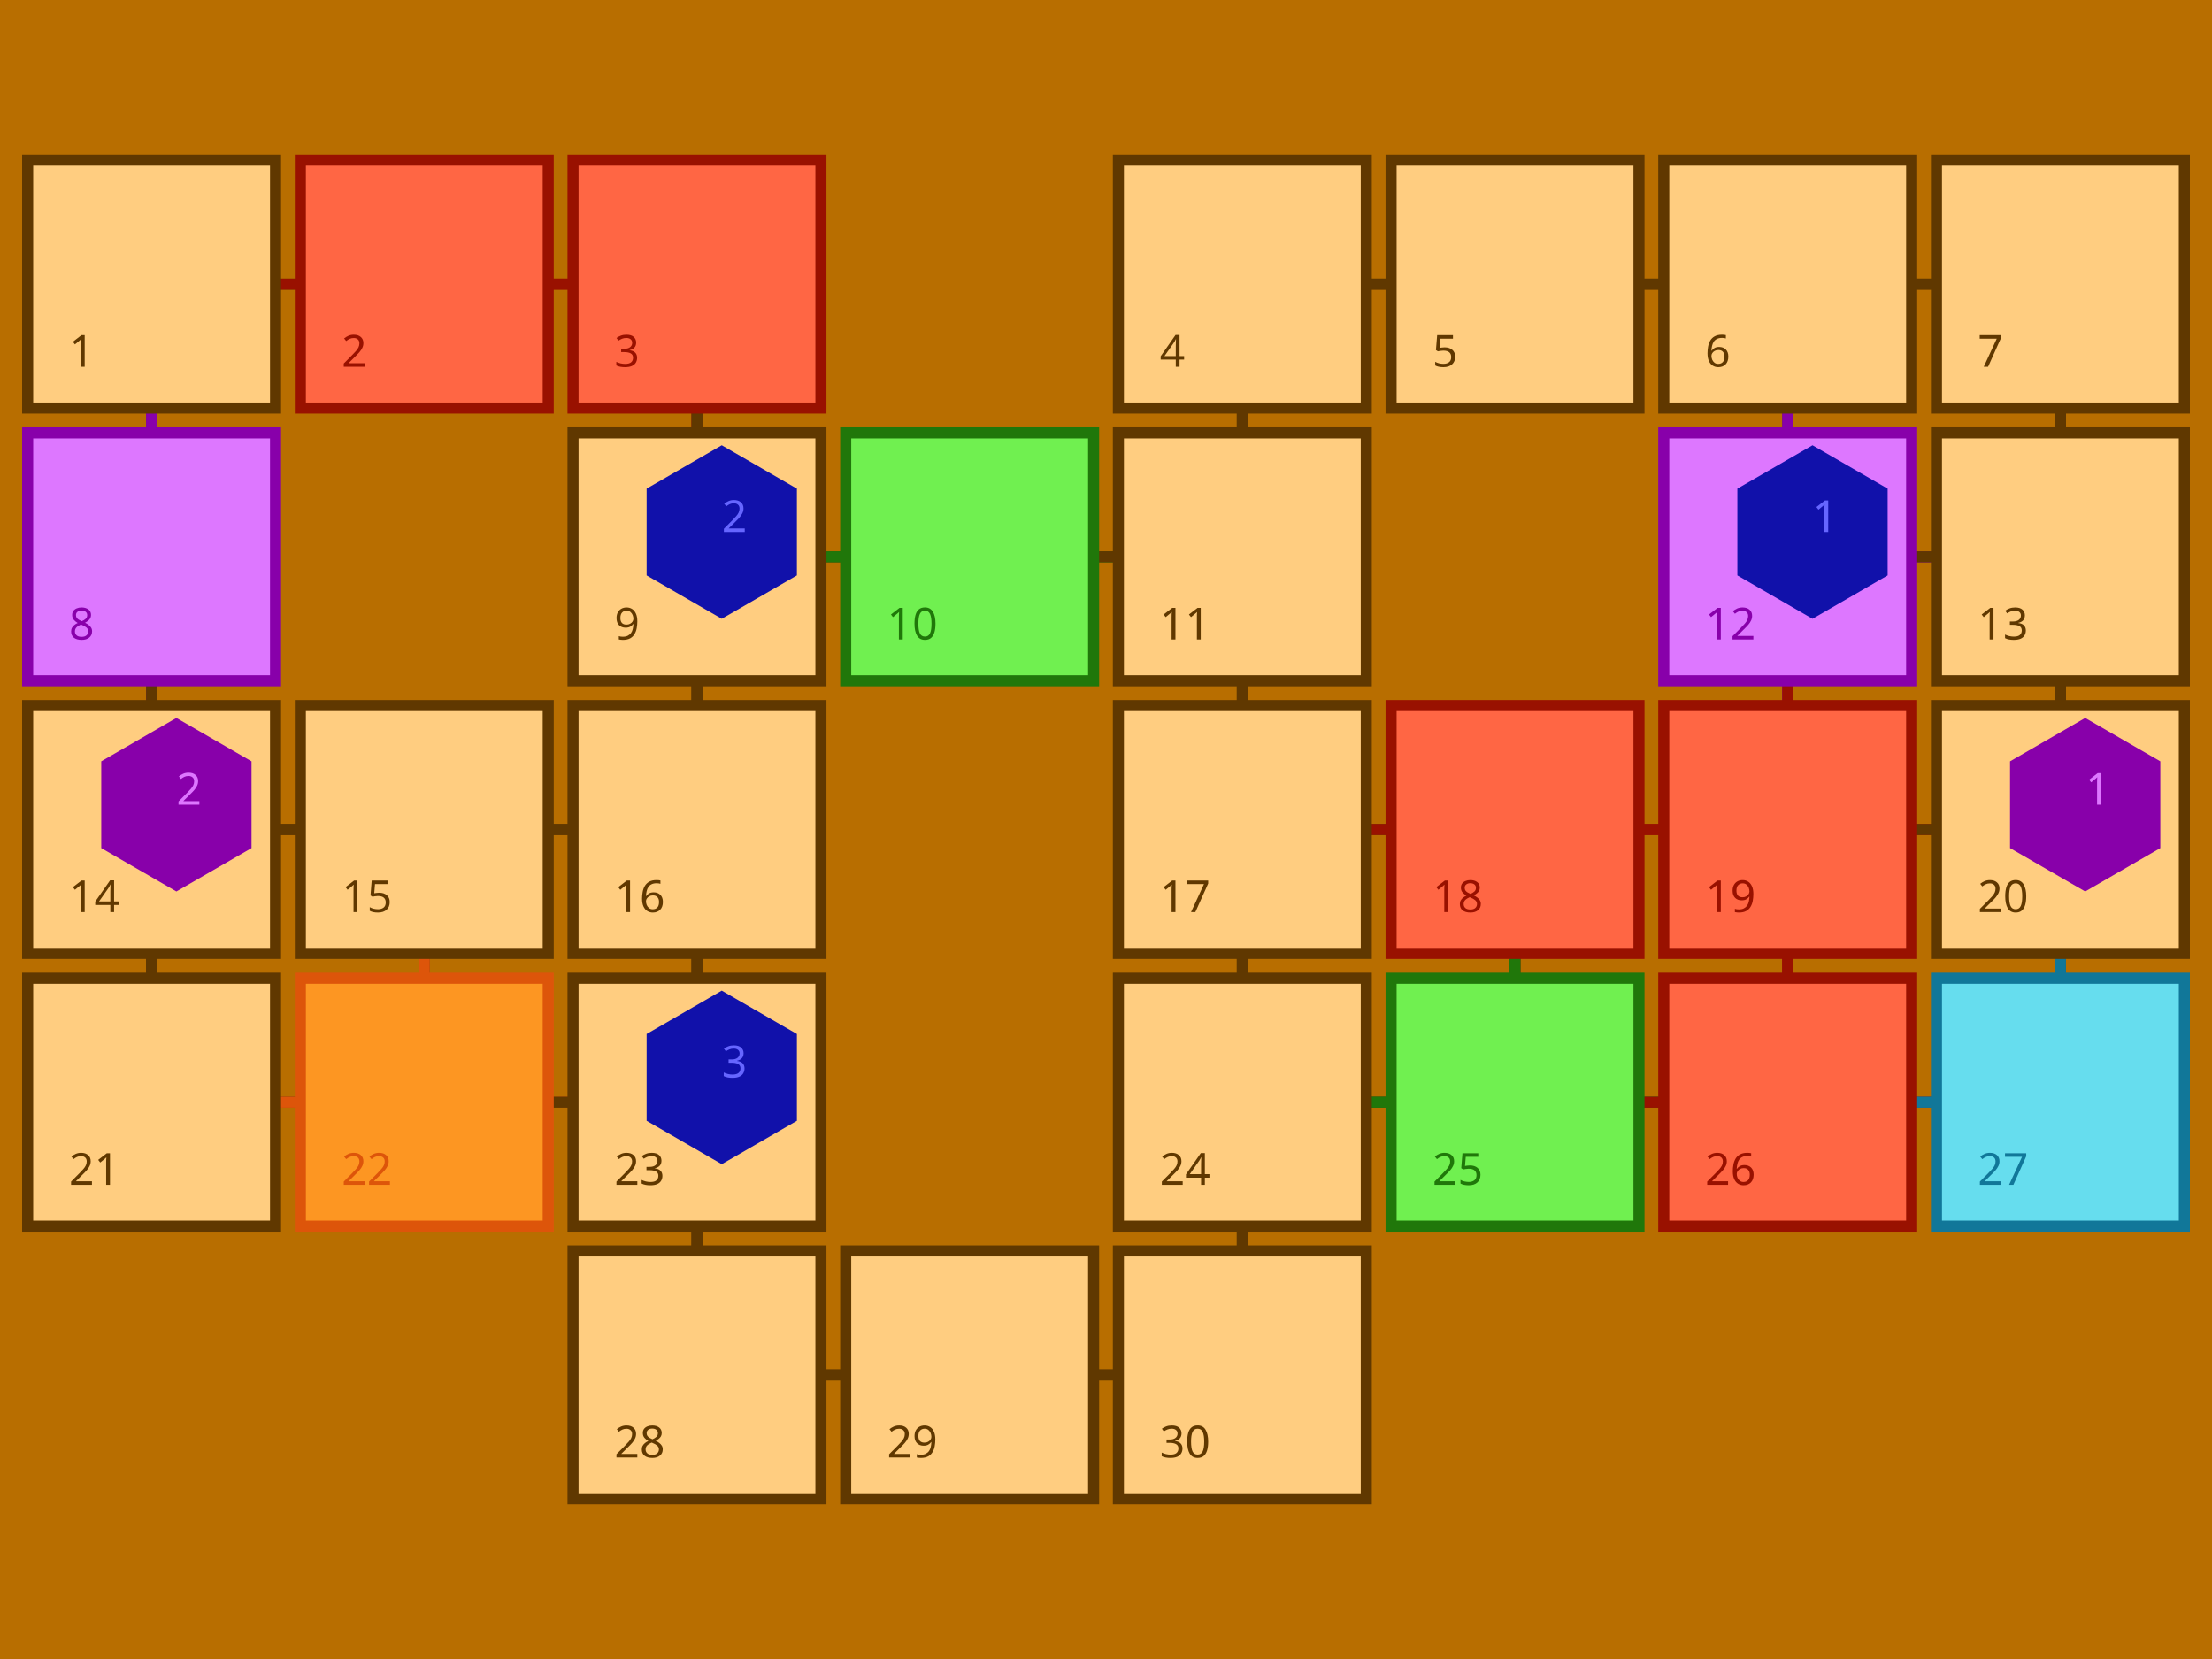
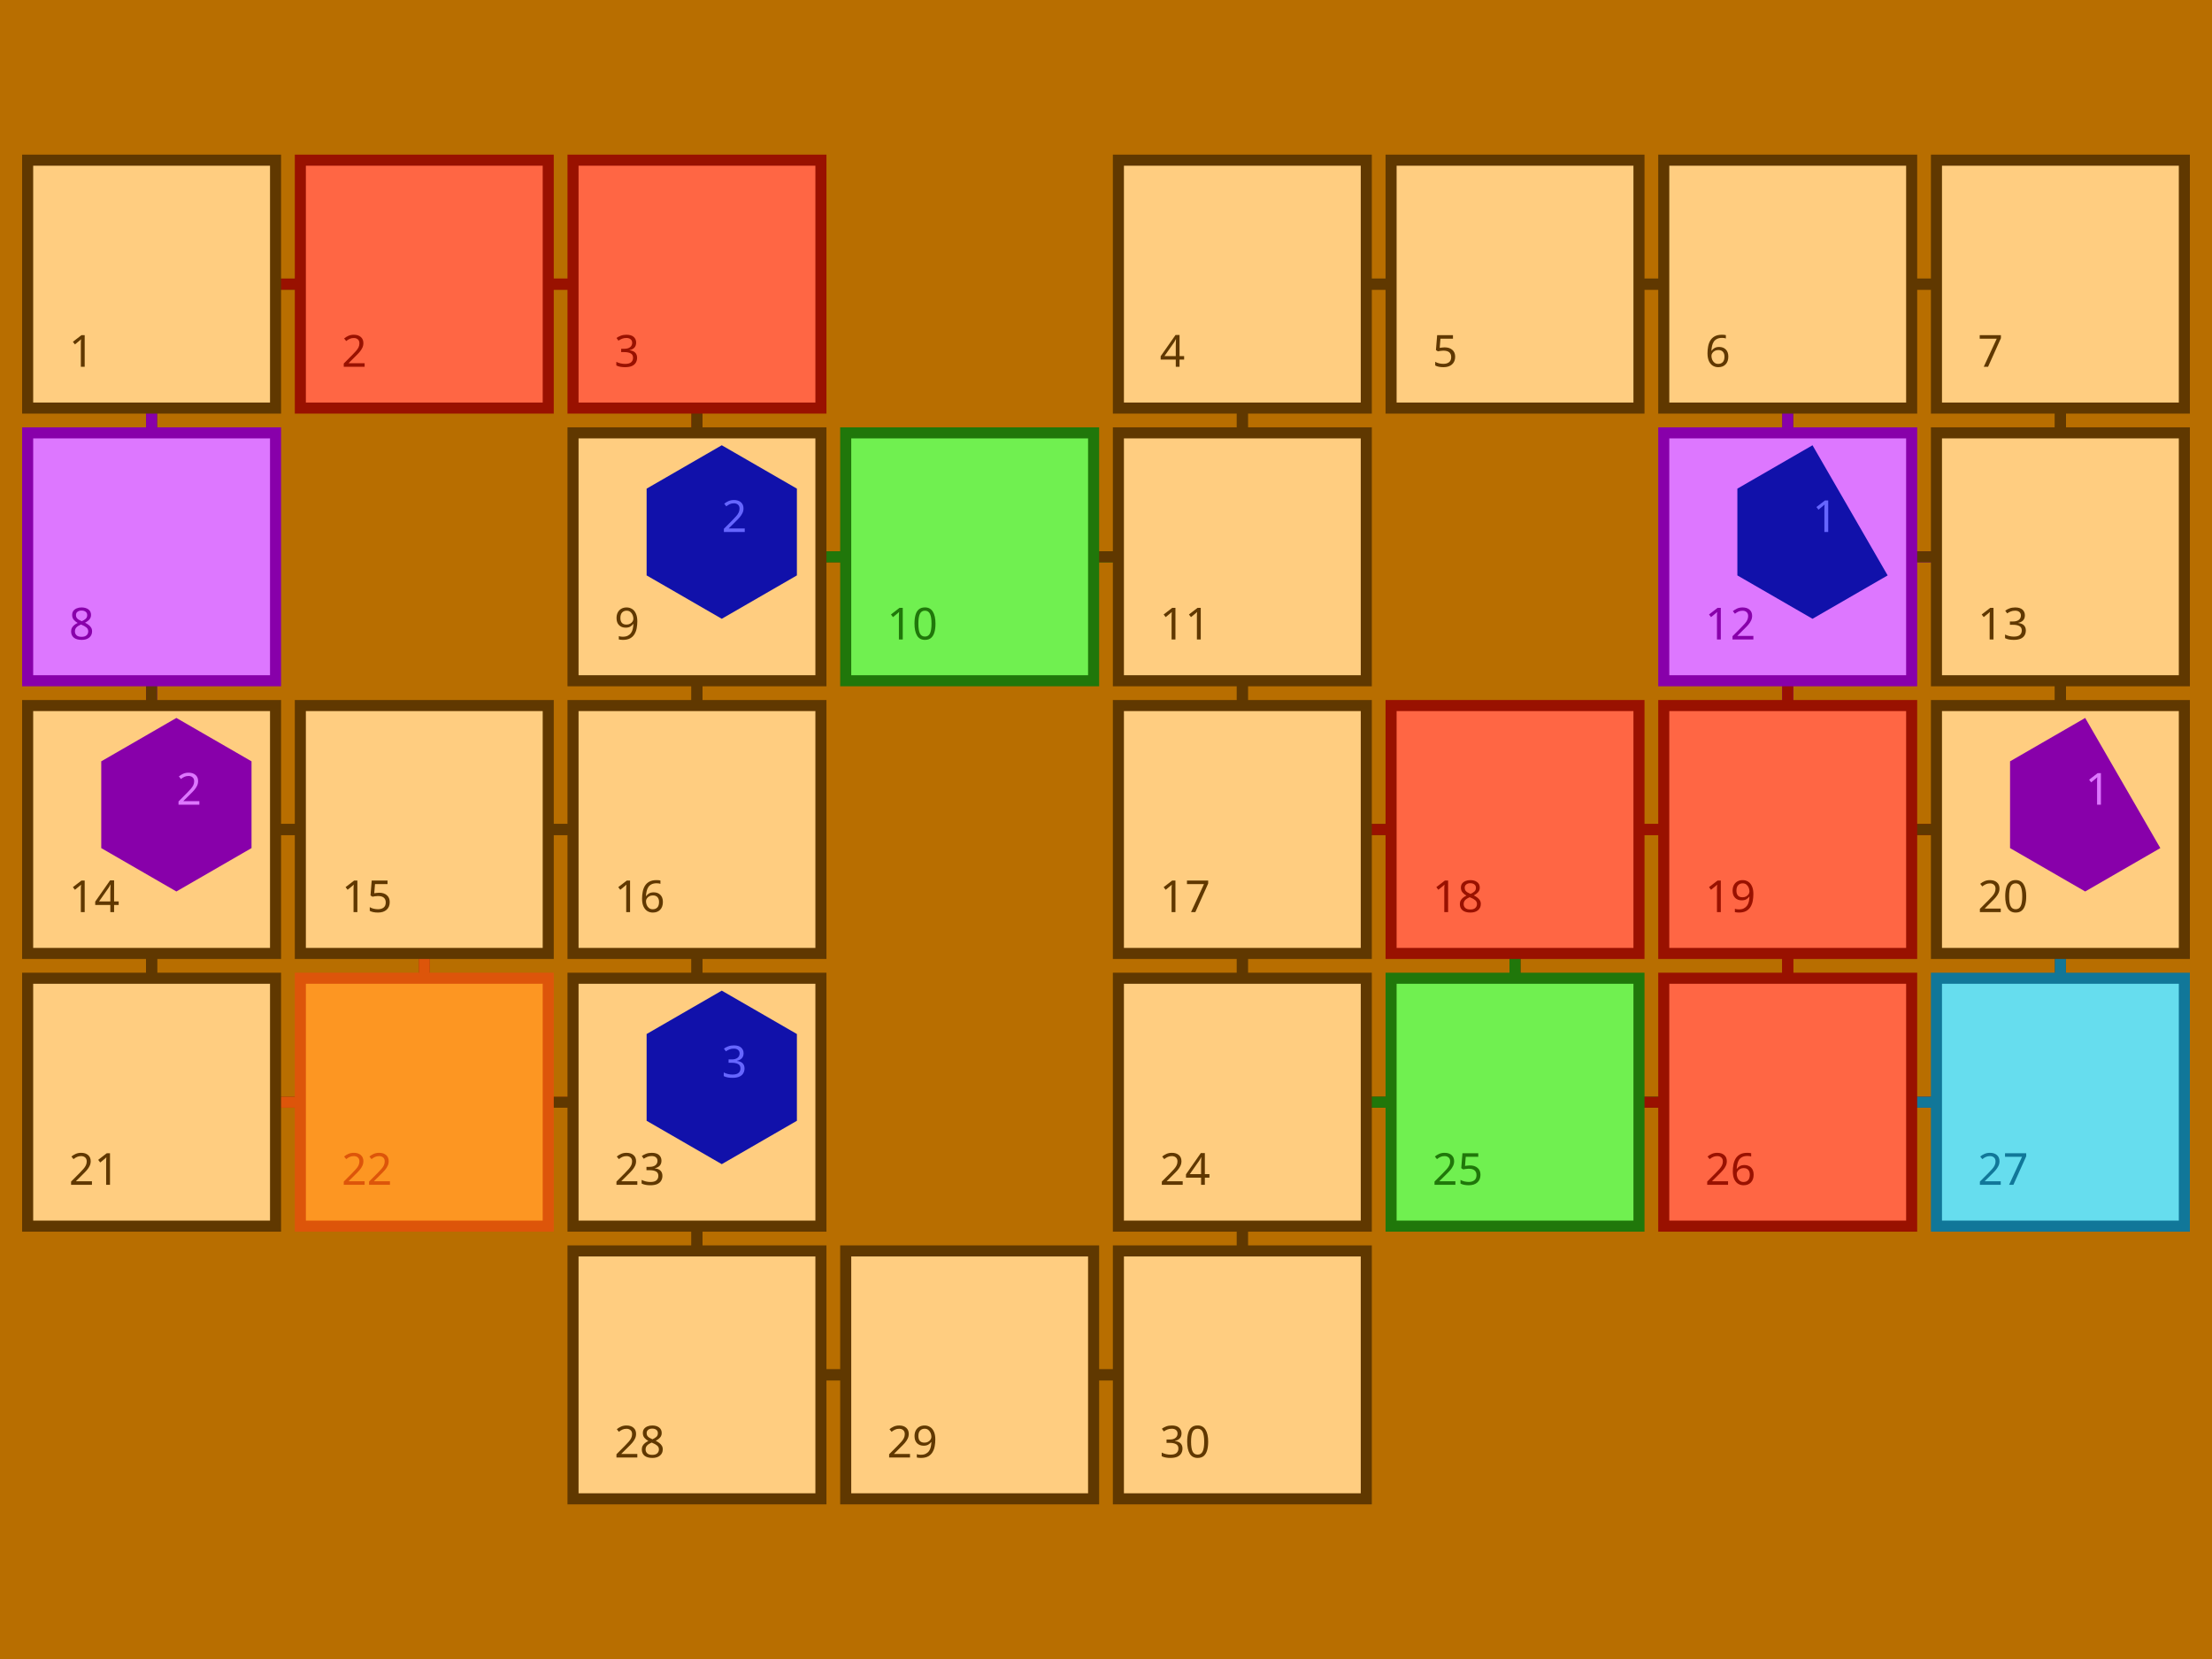
<svg width="800" height="600">
  <polygon points="0,0 0,600 800,600 800,0" fill="#b86e00" />
  <circle r="4" cx="54.828" cy="102.759" fill="#603800" />
  <circle r="4" cx="153.448" cy="102.759" fill="#991100" />
  <circle r="4" cx="252.069" cy="102.759" fill="#991100" />
  <circle r="4" cx="449.31" cy="102.759" fill="#603800" />
  <circle r="4" cx="547.931" cy="102.759" fill="#603800" />
  <circle r="4" cx="646.552" cy="102.759" fill="#603800" />
  <circle r="4" cx="745.172" cy="102.759" fill="#603800" />
  <circle r="4" cx="54.828" cy="201.379" fill="#8800aa" />
  <circle r="4" cx="252.069" cy="201.379" fill="#603800" />
  <circle r="4" cx="350.69" cy="201.379" fill="#20770a" />
  <circle r="4" cx="449.31" cy="201.379" fill="#603800" />
  <circle r="4" cx="646.552" cy="201.379" fill="#8800aa" />
  <circle r="4" cx="745.172" cy="201.379" fill="#603800" />
  <circle r="4" cx="54.828" cy="300.0" fill="#603800" />
  <circle r="4" cx="153.448" cy="300.0" fill="#603800" />
  <circle r="4" cx="252.069" cy="300.0" fill="#603800" />
  <circle r="4" cx="449.31" cy="300.0" fill="#603800" />
  <circle r="4" cx="547.931" cy="300.0" fill="#991100" />
  <circle r="4" cx="646.552" cy="300.0" fill="#991100" />
  <circle r="4" cx="745.172" cy="300.0" fill="#603800" />
  <circle r="4" cx="54.828" cy="398.621" fill="#603800" />
  <circle r="4" cx="153.448" cy="398.621" fill="#dd550a" />
  <circle r="4" cx="252.069" cy="398.621" fill="#603800" />
  <circle r="4" cx="449.31" cy="398.621" fill="#603800" />
  <circle r="4" cx="547.931" cy="398.621" fill="#20770a" />
  <circle r="4" cx="646.552" cy="398.621" fill="#991100" />
  <circle r="4" cx="745.172" cy="398.621" fill="#117799" />
  <circle r="4" cx="252.069" cy="497.241" fill="#603800" />
  <circle r="4" cx="350.69" cy="497.241" fill="#603800" />
  <circle r="4" cx="449.31" cy="497.241" fill="#603800" />
  <line x1="54.828" y1="102.759" x2="54.828" y2="102.759" style="stroke:#603800;stroke-width:4" />
  <line x1="54.828" y1="102.759" x2="153.448" y2="102.759" style="stroke:#603800;stroke-width:4" />
  <line x1="54.828" y1="102.759" x2="54.828" y2="201.379" style="stroke:#603800;stroke-width:4" />
  <line x1="153.448" y1="102.759" x2="54.828" y2="102.759" style="stroke:#991100;stroke-width:4" />
  <line x1="153.448" y1="102.759" x2="153.448" y2="102.759" style="stroke:#991100;stroke-width:4" />
  <line x1="153.448" y1="102.759" x2="252.069" y2="102.759" style="stroke:#991100;stroke-width:4" />
  <line x1="252.069" y1="102.759" x2="153.448" y2="102.759" style="stroke:#991100;stroke-width:4" />
  <line x1="252.069" y1="102.759" x2="252.069" y2="102.759" style="stroke:#991100;stroke-width:4" />
  <line x1="252.069" y1="102.759" x2="252.069" y2="201.379" style="stroke:#991100;stroke-width:4" />
  <line x1="449.31" y1="102.759" x2="449.31" y2="102.759" style="stroke:#603800;stroke-width:4" />
  <line x1="449.31" y1="102.759" x2="547.931" y2="102.759" style="stroke:#603800;stroke-width:4" />
  <line x1="449.31" y1="102.759" x2="449.31" y2="201.379" style="stroke:#603800;stroke-width:4" />
  <line x1="547.931" y1="102.759" x2="449.31" y2="102.759" style="stroke:#603800;stroke-width:4" />
  <line x1="547.931" y1="102.759" x2="547.931" y2="102.759" style="stroke:#603800;stroke-width:4" />
  <line x1="547.931" y1="102.759" x2="646.552" y2="102.759" style="stroke:#603800;stroke-width:4" />
  <line x1="646.552" y1="102.759" x2="547.931" y2="102.759" style="stroke:#603800;stroke-width:4" />
  <line x1="646.552" y1="102.759" x2="646.552" y2="102.759" style="stroke:#603800;stroke-width:4" />
  <line x1="646.552" y1="102.759" x2="745.172" y2="102.759" style="stroke:#603800;stroke-width:4" />
  <line x1="646.552" y1="102.759" x2="646.552" y2="201.379" style="stroke:#603800;stroke-width:4" />
  <line x1="745.172" y1="102.759" x2="646.552" y2="102.759" style="stroke:#603800;stroke-width:4" />
  <line x1="745.172" y1="102.759" x2="745.172" y2="102.759" style="stroke:#603800;stroke-width:4" />
  <line x1="745.172" y1="102.759" x2="745.172" y2="201.379" style="stroke:#603800;stroke-width:4" />
  <line x1="54.828" y1="201.379" x2="54.828" y2="102.759" style="stroke:#8800aa;stroke-width:4" />
  <line x1="54.828" y1="201.379" x2="54.828" y2="201.379" style="stroke:#8800aa;stroke-width:4" />
  <line x1="54.828" y1="201.379" x2="54.828" y2="300.0" style="stroke:#8800aa;stroke-width:4" />
  <line x1="252.069" y1="201.379" x2="252.069" y2="102.759" style="stroke:#603800;stroke-width:4" />
  <line x1="252.069" y1="201.379" x2="252.069" y2="201.379" style="stroke:#603800;stroke-width:4" />
  <line x1="252.069" y1="201.379" x2="350.69" y2="201.379" style="stroke:#603800;stroke-width:4" />
  <line x1="252.069" y1="201.379" x2="252.069" y2="300.0" style="stroke:#603800;stroke-width:4" />
  <line x1="350.69" y1="201.379" x2="252.069" y2="201.379" style="stroke:#20770a;stroke-width:4" />
  <line x1="350.69" y1="201.379" x2="350.69" y2="201.379" style="stroke:#20770a;stroke-width:4" />
  <line x1="350.69" y1="201.379" x2="449.31" y2="201.379" style="stroke:#20770a;stroke-width:4" />
  <line x1="449.31" y1="201.379" x2="449.31" y2="102.759" style="stroke:#603800;stroke-width:4" />
  <line x1="449.31" y1="201.379" x2="350.69" y2="201.379" style="stroke:#603800;stroke-width:4" />
  <line x1="449.31" y1="201.379" x2="449.31" y2="201.379" style="stroke:#603800;stroke-width:4" />
  <line x1="449.31" y1="201.379" x2="449.31" y2="300.0" style="stroke:#603800;stroke-width:4" />
  <line x1="646.552" y1="201.379" x2="646.552" y2="102.759" style="stroke:#8800aa;stroke-width:4" />
  <line x1="646.552" y1="201.379" x2="646.552" y2="201.379" style="stroke:#8800aa;stroke-width:4" />
  <line x1="646.552" y1="201.379" x2="745.172" y2="201.379" style="stroke:#8800aa;stroke-width:4" />
  <line x1="646.552" y1="201.379" x2="646.552" y2="300.0" style="stroke:#8800aa;stroke-width:4" />
  <line x1="745.172" y1="201.379" x2="745.172" y2="102.759" style="stroke:#603800;stroke-width:4" />
  <line x1="745.172" y1="201.379" x2="646.552" y2="201.379" style="stroke:#603800;stroke-width:4" />
  <line x1="745.172" y1="201.379" x2="745.172" y2="201.379" style="stroke:#603800;stroke-width:4" />
  <line x1="745.172" y1="201.379" x2="745.172" y2="300.0" style="stroke:#603800;stroke-width:4" />
  <line x1="54.828" y1="300.0" x2="54.828" y2="201.379" style="stroke:#603800;stroke-width:4" />
  <line x1="54.828" y1="300.0" x2="54.828" y2="300.0" style="stroke:#603800;stroke-width:4" />
  <line x1="54.828" y1="300.0" x2="153.448" y2="300.0" style="stroke:#603800;stroke-width:4" />
  <line x1="54.828" y1="300.0" x2="54.828" y2="398.621" style="stroke:#603800;stroke-width:4" />
  <line x1="153.448" y1="300.0" x2="54.828" y2="300.0" style="stroke:#603800;stroke-width:4" />
  <line x1="153.448" y1="300.0" x2="153.448" y2="300.0" style="stroke:#603800;stroke-width:4" />
  <line x1="153.448" y1="300.0" x2="252.069" y2="300.0" style="stroke:#603800;stroke-width:4" />
  <line x1="153.448" y1="300.0" x2="153.448" y2="398.621" style="stroke:#603800;stroke-width:4" />
  <line x1="252.069" y1="300.0" x2="252.069" y2="201.379" style="stroke:#603800;stroke-width:4" />
  <line x1="252.069" y1="300.0" x2="153.448" y2="300.0" style="stroke:#603800;stroke-width:4" />
  <line x1="252.069" y1="300.0" x2="252.069" y2="300.0" style="stroke:#603800;stroke-width:4" />
  <line x1="252.069" y1="300.0" x2="252.069" y2="398.621" style="stroke:#603800;stroke-width:4" />
  <line x1="449.31" y1="300.0" x2="449.31" y2="201.379" style="stroke:#603800;stroke-width:4" />
  <line x1="449.31" y1="300.0" x2="449.31" y2="300.0" style="stroke:#603800;stroke-width:4" />
  <line x1="449.31" y1="300.0" x2="547.931" y2="300.0" style="stroke:#603800;stroke-width:4" />
  <line x1="449.31" y1="300.0" x2="449.31" y2="398.621" style="stroke:#603800;stroke-width:4" />
  <line x1="547.931" y1="300.0" x2="449.31" y2="300.0" style="stroke:#991100;stroke-width:4" />
  <line x1="547.931" y1="300.0" x2="547.931" y2="300.0" style="stroke:#991100;stroke-width:4" />
  <line x1="547.931" y1="300.0" x2="646.552" y2="300.0" style="stroke:#991100;stroke-width:4" />
  <line x1="547.931" y1="300.0" x2="547.931" y2="398.621" style="stroke:#991100;stroke-width:4" />
  <line x1="646.552" y1="300.0" x2="646.552" y2="201.379" style="stroke:#991100;stroke-width:4" />
  <line x1="646.552" y1="300.0" x2="547.931" y2="300.0" style="stroke:#991100;stroke-width:4" />
  <line x1="646.552" y1="300.0" x2="646.552" y2="300.0" style="stroke:#991100;stroke-width:4" />
  <line x1="646.552" y1="300.0" x2="745.172" y2="300.0" style="stroke:#991100;stroke-width:4" />
  <line x1="646.552" y1="300.0" x2="646.552" y2="398.621" style="stroke:#991100;stroke-width:4" />
  <line x1="745.172" y1="300.0" x2="745.172" y2="201.379" style="stroke:#603800;stroke-width:4" />
  <line x1="745.172" y1="300.0" x2="646.552" y2="300.0" style="stroke:#603800;stroke-width:4" />
  <line x1="745.172" y1="300.0" x2="745.172" y2="300.0" style="stroke:#603800;stroke-width:4" />
  <line x1="745.172" y1="300.0" x2="745.172" y2="398.621" style="stroke:#603800;stroke-width:4" />
  <line x1="54.828" y1="398.621" x2="54.828" y2="300.0" style="stroke:#603800;stroke-width:4" />
  <line x1="54.828" y1="398.621" x2="54.828" y2="398.621" style="stroke:#603800;stroke-width:4" />
  <line x1="54.828" y1="398.621" x2="153.448" y2="398.621" style="stroke:#603800;stroke-width:4" />
  <line x1="153.448" y1="398.621" x2="153.448" y2="300.0" style="stroke:#dd550a;stroke-width:4" />
  <line x1="153.448" y1="398.621" x2="54.828" y2="398.621" style="stroke:#dd550a;stroke-width:4" />
  <line x1="153.448" y1="398.621" x2="153.448" y2="398.621" style="stroke:#dd550a;stroke-width:4" />
  <line x1="153.448" y1="398.621" x2="252.069" y2="398.621" style="stroke:#dd550a;stroke-width:4" />
  <line x1="252.069" y1="398.621" x2="252.069" y2="300.0" style="stroke:#603800;stroke-width:4" />
  <line x1="252.069" y1="398.621" x2="153.448" y2="398.621" style="stroke:#603800;stroke-width:4" />
  <line x1="252.069" y1="398.621" x2="252.069" y2="398.621" style="stroke:#603800;stroke-width:4" />
  <line x1="252.069" y1="398.621" x2="252.069" y2="497.241" style="stroke:#603800;stroke-width:4" />
  <line x1="449.31" y1="398.621" x2="449.31" y2="300.0" style="stroke:#603800;stroke-width:4" />
  <line x1="449.31" y1="398.621" x2="449.31" y2="398.621" style="stroke:#603800;stroke-width:4" />
  <line x1="449.31" y1="398.621" x2="547.931" y2="398.621" style="stroke:#603800;stroke-width:4" />
  <line x1="449.31" y1="398.621" x2="449.31" y2="497.241" style="stroke:#603800;stroke-width:4" />
  <line x1="547.931" y1="398.621" x2="547.931" y2="300.0" style="stroke:#20770a;stroke-width:4" />
  <line x1="547.931" y1="398.621" x2="449.31" y2="398.621" style="stroke:#20770a;stroke-width:4" />
  <line x1="547.931" y1="398.621" x2="547.931" y2="398.621" style="stroke:#20770a;stroke-width:4" />
  <line x1="547.931" y1="398.621" x2="646.552" y2="398.621" style="stroke:#20770a;stroke-width:4" />
  <line x1="646.552" y1="398.621" x2="646.552" y2="300.0" style="stroke:#991100;stroke-width:4" />
  <line x1="646.552" y1="398.621" x2="547.931" y2="398.621" style="stroke:#991100;stroke-width:4" />
  <line x1="646.552" y1="398.621" x2="646.552" y2="398.621" style="stroke:#991100;stroke-width:4" />
  <line x1="646.552" y1="398.621" x2="745.172" y2="398.621" style="stroke:#991100;stroke-width:4" />
  <line x1="745.172" y1="398.621" x2="745.172" y2="300.0" style="stroke:#117799;stroke-width:4" />
  <line x1="745.172" y1="398.621" x2="646.552" y2="398.621" style="stroke:#117799;stroke-width:4" />
  <line x1="745.172" y1="398.621" x2="745.172" y2="398.621" style="stroke:#117799;stroke-width:4" />
  <line x1="252.069" y1="497.241" x2="252.069" y2="398.621" style="stroke:#603800;stroke-width:4" />
  <line x1="252.069" y1="497.241" x2="252.069" y2="497.241" style="stroke:#603800;stroke-width:4" />
  <line x1="252.069" y1="497.241" x2="350.69" y2="497.241" style="stroke:#603800;stroke-width:4" />
  <line x1="350.69" y1="497.241" x2="252.069" y2="497.241" style="stroke:#603800;stroke-width:4" />
  <line x1="350.69" y1="497.241" x2="350.69" y2="497.241" style="stroke:#603800;stroke-width:4" />
  <line x1="350.69" y1="497.241" x2="449.31" y2="497.241" style="stroke:#603800;stroke-width:4" />
  <line x1="449.31" y1="497.241" x2="449.31" y2="398.621" style="stroke:#603800;stroke-width:4" />
  <line x1="449.31" y1="497.241" x2="350.69" y2="497.241" style="stroke:#603800;stroke-width:4" />
  <line x1="449.31" y1="497.241" x2="449.31" y2="497.241" style="stroke:#603800;stroke-width:4" />
-   <polygon points="10.0,57.931 99.655,57.931 99.655,147.586 10.0,147.586" style="fill:#ffcd80;stroke:#603800;stroke-width:4" />
-   <polygon points="108.621,57.931 198.276,57.931 198.276,147.586 108.621,147.586" style="fill:#ff6644;stroke:#991100;stroke-width:4" />
-   <polygon points="207.241,57.931 296.897,57.931 296.897,147.586 207.241,147.586" style="fill:#ff6644;stroke:#991100;stroke-width:4" />
-   <polygon points="404.483,57.931 494.138,57.931 494.138,147.586 404.483,147.586" style="fill:#ffcd80;stroke:#603800;stroke-width:4" />
-   <polygon points="503.103,57.931 592.759,57.931 592.759,147.586 503.103,147.586" style="fill:#ffcd80;stroke:#603800;stroke-width:4" />
-   <polygon points="601.724,57.931 691.379,57.931 691.379,147.586 601.724,147.586" style="fill:#ffcd80;stroke:#603800;stroke-width:4" />
-   <polygon points="700.345,57.931 790.0,57.931 790.0,147.586 700.345,147.586" style="fill:#ffcd80;stroke:#603800;stroke-width:4" />
-   <polygon points="10.0,156.552 99.655,156.552 99.655,246.207 10.0,246.207" style="fill:#dd77ff;stroke:#8800aa;stroke-width:4" />
-   <polygon points="207.241,156.552 296.897,156.552 296.897,246.207 207.241,246.207" style="fill:#ffcd80;stroke:#603800;stroke-width:4" />
-   <polygon points="305.862,156.552 395.517,156.552 395.517,246.207 305.862,246.207" style="fill:#70f050;stroke:#20770a;stroke-width:4" />
-   <polygon points="404.483,156.552 494.138,156.552 494.138,246.207 404.483,246.207" style="fill:#ffcd80;stroke:#603800;stroke-width:4" />
-   <polygon points="601.724,156.552 691.379,156.552 691.379,246.207 601.724,246.207" style="fill:#dd77ff;stroke:#8800aa;stroke-width:4" />
-   <polygon points="700.345,156.552 790.0,156.552 790.0,246.207 700.345,246.207" style="fill:#ffcd80;stroke:#603800;stroke-width:4" />
-   <polygon points="10.0,255.172 99.655,255.172 99.655,344.828 10.0,344.828" style="fill:#ffcd80;stroke:#603800;stroke-width:4" />
-   <polygon points="108.621,255.172 198.276,255.172 198.276,344.828 108.621,344.828" style="fill:#ffcd80;stroke:#603800;stroke-width:4" />
-   <polygon points="207.241,255.172 296.897,255.172 296.897,344.828 207.241,344.828" style="fill:#ffcd80;stroke:#603800;stroke-width:4" />
-   <polygon points="404.483,255.172 494.138,255.172 494.138,344.828 404.483,344.828" style="fill:#ffcd80;stroke:#603800;stroke-width:4" />
-   <polygon points="503.103,255.172 592.759,255.172 592.759,344.828 503.103,344.828" style="fill:#ff6644;stroke:#991100;stroke-width:4" />
-   <polygon points="601.724,255.172 691.379,255.172 691.379,344.828 601.724,344.828" style="fill:#ff6644;stroke:#991100;stroke-width:4" />
-   <polygon points="700.345,255.172 790.0,255.172 790.0,344.828 700.345,344.828" style="fill:#ffcd80;stroke:#603800;stroke-width:4" />
-   <polygon points="10.0,353.793 99.655,353.793 99.655,443.448 10.0,443.448" style="fill:#ffcd80;stroke:#603800;stroke-width:4" />
-   <polygon points="108.621,353.793 198.276,353.793 198.276,443.448 108.621,443.448" style="fill:#fd9622;stroke:#dd550a;stroke-width:4" />
-   <polygon points="207.241,353.793 296.897,353.793 296.897,443.448 207.241,443.448" style="fill:#ffcd80;stroke:#603800;stroke-width:4" />
-   <polygon points="404.483,353.793 494.138,353.793 494.138,443.448 404.483,443.448" style="fill:#ffcd80;stroke:#603800;stroke-width:4" />
-   <polygon points="503.103,353.793 592.759,353.793 592.759,443.448 503.103,443.448" style="fill:#70f050;stroke:#20770a;stroke-width:4" />
-   <polygon points="601.724,353.793 691.379,353.793 691.379,443.448 601.724,443.448" style="fill:#ff6644;stroke:#991100;stroke-width:4" />
-   <polygon points="700.345,353.793 790.0,353.793 790.0,443.448 700.345,443.448" style="fill:#66ddee;stroke:#117799;stroke-width:4" />
-   <polygon points="207.241,452.414 296.897,452.414 296.897,542.069 207.241,542.069" style="fill:#ffcd80;stroke:#603800;stroke-width:4" />
-   <polygon points="305.862,452.414 395.517,452.414 395.517,542.069 305.862,542.069" style="fill:#ffcd80;stroke:#603800;stroke-width:4" />
-   <polygon points="404.483,452.414 494.138,452.414 494.138,542.069 404.483,542.069" style="fill:#ffcd80;stroke:#603800;stroke-width:4" />
+   <polygon points="10.0,147.586 10.0,57.931 99.655,57.931 99.655,147.586" style="fill:#ffcd80;stroke:#603800;stroke-width:4" />
+   <polygon points="108.621,147.586 108.621,57.931 198.276,57.931 198.276,147.586" style="fill:#ff6644;stroke:#991100;stroke-width:4" />
+   <polygon points="207.241,147.586 207.241,57.931 296.897,57.931 296.897,147.586" style="fill:#ff6644;stroke:#991100;stroke-width:4" />
+   <polygon points="404.483,147.586 404.483,57.931 494.138,57.931 494.138,147.586" style="fill:#ffcd80;stroke:#603800;stroke-width:4" />
+   <polygon points="503.103,147.586 503.103,57.931 592.759,57.931 592.759,147.586" style="fill:#ffcd80;stroke:#603800;stroke-width:4" />
+   <polygon points="601.724,147.586 601.724,57.931 691.379,57.931 691.379,147.586" style="fill:#ffcd80;stroke:#603800;stroke-width:4" />
+   <polygon points="700.345,147.586 700.345,57.931 790.0,57.931 790.0,147.586" style="fill:#ffcd80;stroke:#603800;stroke-width:4" />
+   <polygon points="10.0,246.207 10.0,156.552 99.655,156.552 99.655,246.207" style="fill:#dd77ff;stroke:#8800aa;stroke-width:4" />
+   <polygon points="207.241,246.207 207.241,156.552 296.897,156.552 296.897,246.207" style="fill:#ffcd80;stroke:#603800;stroke-width:4" />
+   <polygon points="305.862,246.207 305.862,156.552 395.517,156.552 395.517,246.207" style="fill:#70f050;stroke:#20770a;stroke-width:4" />
+   <polygon points="404.483,246.207 404.483,156.552 494.138,156.552 494.138,246.207" style="fill:#ffcd80;stroke:#603800;stroke-width:4" />
+   <polygon points="601.724,246.207 601.724,156.552 691.379,156.552 691.379,246.207" style="fill:#dd77ff;stroke:#8800aa;stroke-width:4" />
+   <polygon points="700.345,246.207 700.345,156.552 790.0,156.552 790.0,246.207" style="fill:#ffcd80;stroke:#603800;stroke-width:4" />
+   <polygon points="10.0,344.828 10.0,255.172 99.655,255.172 99.655,344.828" style="fill:#ffcd80;stroke:#603800;stroke-width:4" />
+   <polygon points="108.621,344.828 108.621,255.172 198.276,255.172 198.276,344.828" style="fill:#ffcd80;stroke:#603800;stroke-width:4" />
+   <polygon points="207.241,344.828 207.241,255.172 296.897,255.172 296.897,344.828" style="fill:#ffcd80;stroke:#603800;stroke-width:4" />
+   <polygon points="404.483,344.828 404.483,255.172 494.138,255.172 494.138,344.828" style="fill:#ffcd80;stroke:#603800;stroke-width:4" />
+   <polygon points="503.103,344.828 503.103,255.172 592.759,255.172 592.759,344.828" style="fill:#ff6644;stroke:#991100;stroke-width:4" />
+   <polygon points="601.724,344.828 601.724,255.172 691.379,255.172 691.379,344.828" style="fill:#ff6644;stroke:#991100;stroke-width:4" />
+   <polygon points="700.345,344.828 700.345,255.172 790.0,255.172 790.0,344.828" style="fill:#ffcd80;stroke:#603800;stroke-width:4" />
+   <polygon points="10.0,443.448 10.0,353.793 99.655,353.793 99.655,443.448" style="fill:#ffcd80;stroke:#603800;stroke-width:4" />
+   <polygon points="108.621,443.448 108.621,353.793 198.276,353.793 198.276,443.448" style="fill:#fd9622;stroke:#dd550a;stroke-width:4" />
+   <polygon points="207.241,443.448 207.241,353.793 296.897,353.793 296.897,443.448" style="fill:#ffcd80;stroke:#603800;stroke-width:4" />
+   <polygon points="404.483,443.448 404.483,353.793 494.138,353.793 494.138,443.448" style="fill:#ffcd80;stroke:#603800;stroke-width:4" />
+   <polygon points="503.103,443.448 503.103,353.793 592.759,353.793 592.759,443.448" style="fill:#70f050;stroke:#20770a;stroke-width:4" />
+   <polygon points="601.724,443.448 601.724,353.793 691.379,353.793 691.379,443.448" style="fill:#ff6644;stroke:#991100;stroke-width:4" />
+   <polygon points="700.345,443.448 700.345,353.793 790.0,353.793 790.0,443.448" style="fill:#66ddee;stroke:#117799;stroke-width:4" />
+   <polygon points="207.241,542.069 207.241,452.414 296.897,452.414 296.897,542.069" style="fill:#ffcd80;stroke:#603800;stroke-width:4" />
+   <polygon points="305.862,542.069 305.862,452.414 395.517,452.414 395.517,542.069" style="fill:#ffcd80;stroke:#603800;stroke-width:4" />
+   <polygon points="404.483,542.069 404.483,452.414 494.138,452.414 494.138,542.069" style="fill:#ffcd80;stroke:#603800;stroke-width:4" />
  <text x="24.943" y="132.644" fill="#603800" font-family="Verdana" font-size="16">1</text>" /&gt;
<text x="123.563" y="132.644" fill="#991100" font-family="Verdana" font-size="16">2</text>" /&gt;
<text x="222.184" y="132.644" fill="#991100" font-family="Verdana" font-size="16">3</text>" /&gt;
<text x="419.425" y="132.644" fill="#603800" font-family="Verdana" font-size="16">4</text>" /&gt;
<text x="518.046" y="132.644" fill="#603800" font-family="Verdana" font-size="16">5</text>" /&gt;
<text x="616.667" y="132.644" fill="#603800" font-family="Verdana" font-size="16">6</text>" /&gt;
<text x="715.287" y="132.644" fill="#603800" font-family="Verdana" font-size="16">7</text>" /&gt;
<text x="24.943" y="231.264" fill="#8800aa" font-family="Verdana" font-size="16">8</text>" /&gt;
<text x="222.184" y="231.264" fill="#603800" font-family="Verdana" font-size="16">9</text>" /&gt;
<text x="320.805" y="231.264" fill="#20770a" font-family="Verdana" font-size="16">10</text>" /&gt;
<text x="419.425" y="231.264" fill="#603800" font-family="Verdana" font-size="16">11</text>" /&gt;
<text x="616.667" y="231.264" fill="#8800aa" font-family="Verdana" font-size="16">12</text>" /&gt;
<text x="715.287" y="231.264" fill="#603800" font-family="Verdana" font-size="16">13</text>" /&gt;
<text x="24.943" y="329.885" fill="#603800" font-family="Verdana" font-size="16">14</text>" /&gt;
<text x="123.563" y="329.885" fill="#603800" font-family="Verdana" font-size="16">15</text>" /&gt;
<text x="222.184" y="329.885" fill="#603800" font-family="Verdana" font-size="16">16</text>" /&gt;
<text x="419.425" y="329.885" fill="#603800" font-family="Verdana" font-size="16">17</text>" /&gt;
<text x="518.046" y="329.885" fill="#991100" font-family="Verdana" font-size="16">18</text>" /&gt;
<text x="616.667" y="329.885" fill="#991100" font-family="Verdana" font-size="16">19</text>" /&gt;
<text x="715.287" y="329.885" fill="#603800" font-family="Verdana" font-size="16">20</text>" /&gt;
<text x="24.943" y="428.506" fill="#603800" font-family="Verdana" font-size="16">21</text>" /&gt;
<text x="123.563" y="428.506" fill="#dd550a" font-family="Verdana" font-size="16">22</text>" /&gt;
<text x="222.184" y="428.506" fill="#603800" font-family="Verdana" font-size="16">23</text>" /&gt;
<text x="419.425" y="428.506" fill="#603800" font-family="Verdana" font-size="16">24</text>" /&gt;
<text x="518.046" y="428.506" fill="#20770a" font-family="Verdana" font-size="16">25</text>" /&gt;
<text x="616.667" y="428.506" fill="#991100" font-family="Verdana" font-size="16">26</text>" /&gt;
<text x="715.287" y="428.506" fill="#117799" font-family="Verdana" font-size="16">27</text>" /&gt;
<text x="222.184" y="527.126" fill="#603800" font-family="Verdana" font-size="16">28</text>" /&gt;
<text x="320.805" y="527.126" fill="#603800" font-family="Verdana" font-size="16">29</text>" /&gt;
<text x="419.425" y="527.126" fill="#603800" font-family="Verdana" font-size="16">30</text>" /&gt;
<polygon points="233.859,176.724 261.034,161.034 288.21,176.724 288.21,208.103 261.034,223.793 233.859,208.103" fill="#1111aa" />
  <text x="261.034" y="192.414" fill="#6666ff" font-family="Verdana" font-size="16">2</text>" /&gt;
- <polygon points="628.342,176.724 655.517,161.034 682.693,176.724 682.693,208.103 655.517,223.793 628.342,208.103" fill="#1111aa" />
+ <polygon points="628.342,208.103 628.342,176.724 655.517,161.034 682.693,208.103 655.517,223.793" fill="#1111aa" />
  <text x="655.517" y="192.414" fill="#6666ff" font-family="Verdana" font-size="16">1</text>" /&gt;
<polygon points="36.618,275.345 63.793,259.655 90.968,275.345 90.968,306.724 63.793,322.414 36.618,306.724" fill="#8800aa" />
  <text x="63.793" y="291.034" fill="#dd77ff" font-family="Verdana" font-size="16">2</text>" /&gt;
- <polygon points="726.963,275.345 754.138,259.655 781.313,275.345 781.313,306.724 754.138,322.414 726.963,306.724" fill="#8800aa" />
+ <polygon points="726.963,306.724 726.963,275.345 754.138,259.655 781.313,306.724 754.138,322.414" fill="#8800aa" />
  <text x="754.138" y="291.034" fill="#dd77ff" font-family="Verdana" font-size="16">1</text>" /&gt;
<polygon points="233.859,373.966 261.034,358.276 288.21,373.966 288.21,405.345 261.034,421.034 233.859,405.345" fill="#1111aa" />
  <text x="261.034" y="389.655" fill="#6666ff" font-family="Verdana" font-size="16">3</text>" /&gt;
</svg>
